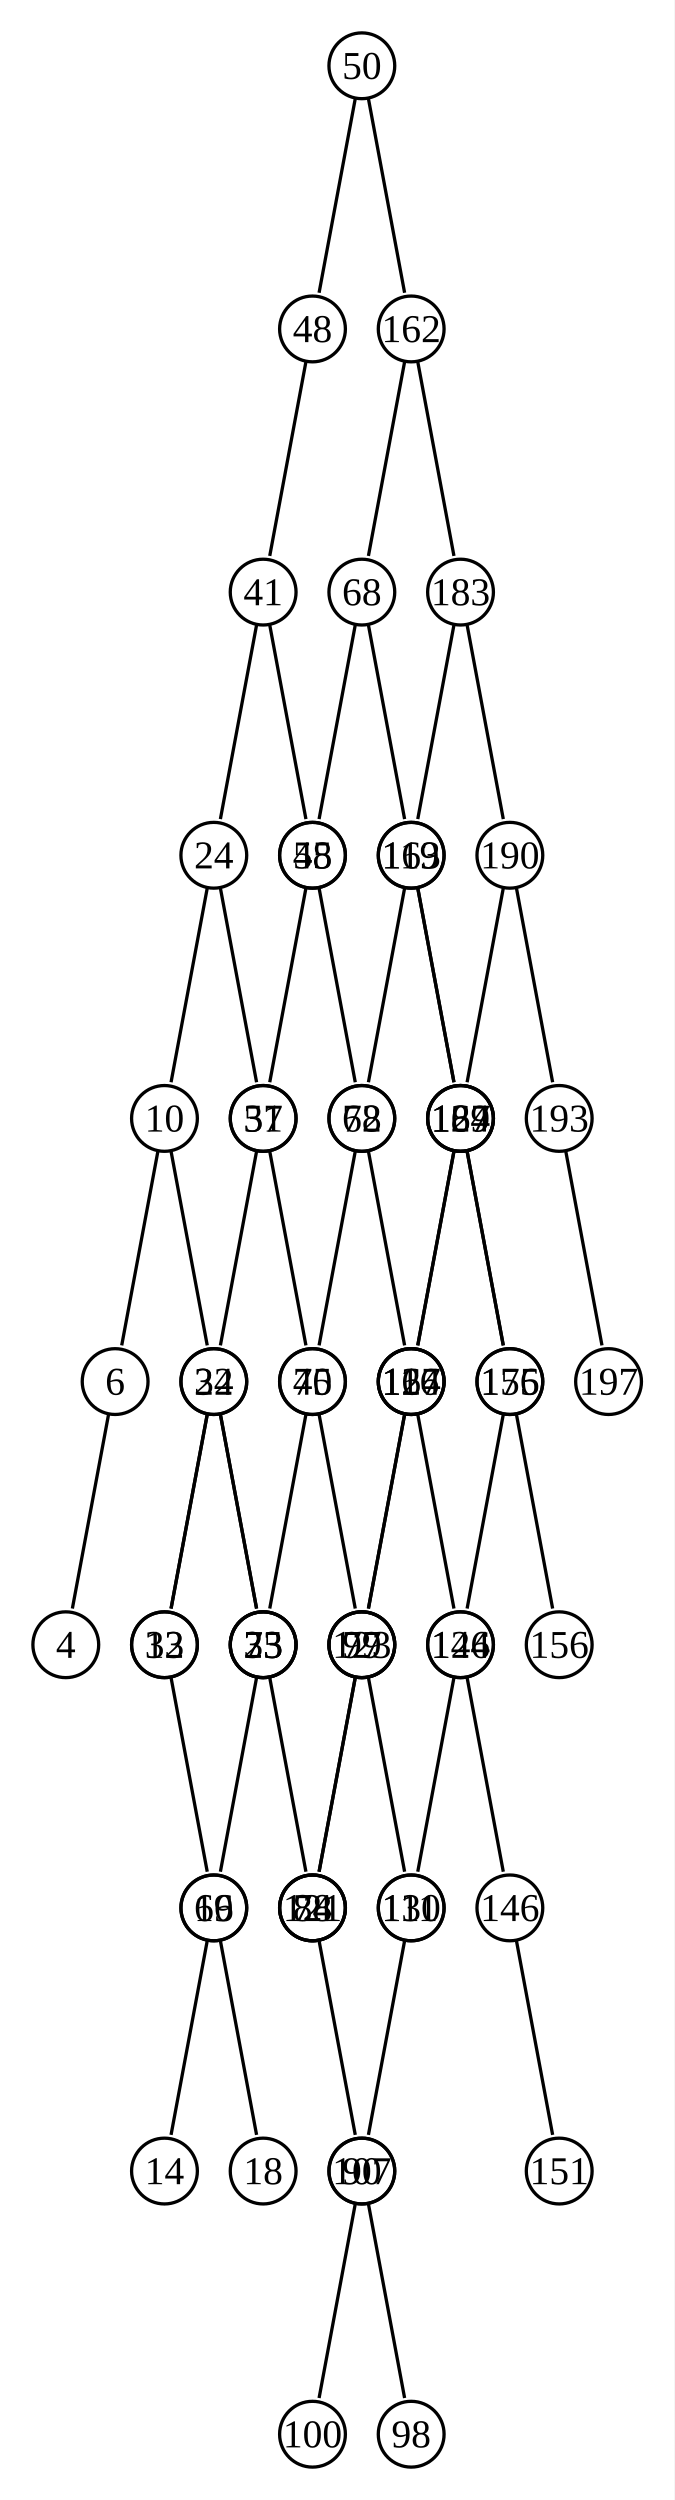
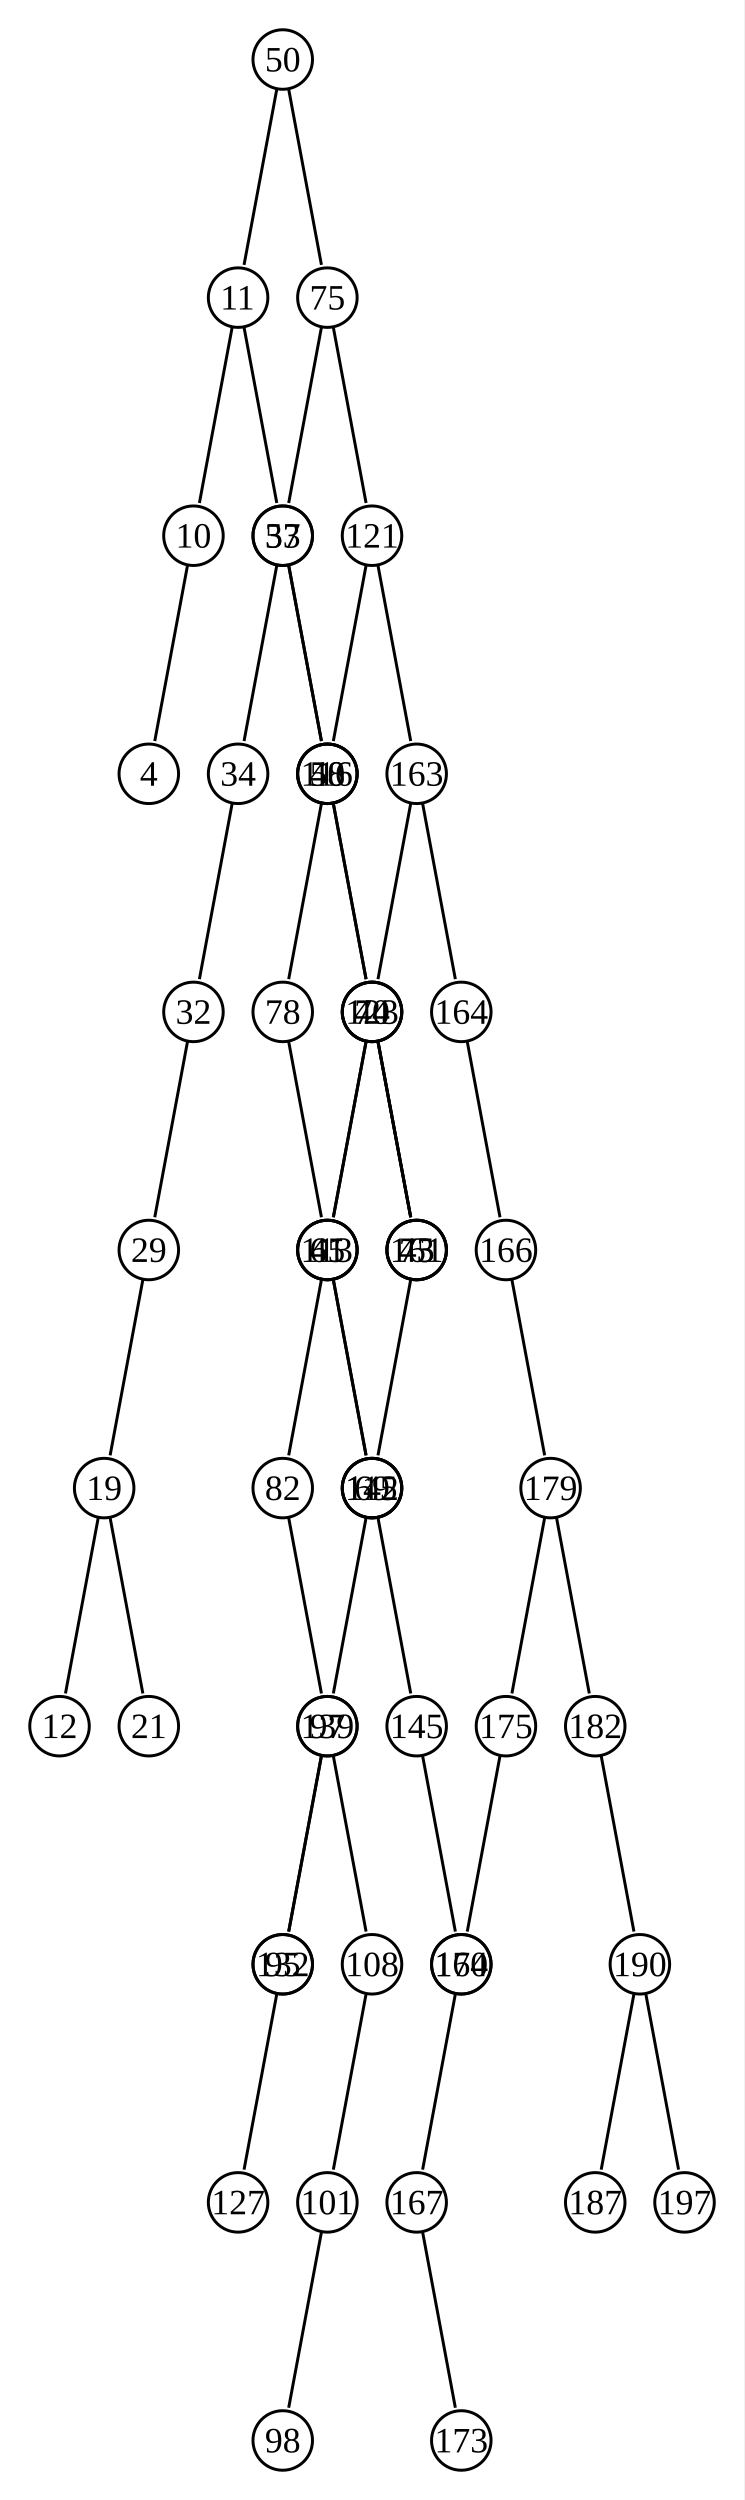
- <svg xmlns="http://www.w3.org/2000/svg" width="205" height="760" version="1.1">
+ <svg xmlns="http://www.w3.org/2000/svg" width="250" height="840" version="1.1">
  <rect width="100%" height="100%" fill="white" />
-   <circle cx="110" cy="20" r="10" fill="none" stroke="black" stroke-width="1" />
-   <text x="104" y="24">50</text>
-   <line x1="108" y1="30" x2="97" y2="89" stroke="black" stroke-width="1             " />
-   <line x1="112" y1="30" x2="123" y2="89" stroke="black" stroke-width="1             " />
-   <circle cx="95" cy="100" r="10" fill="none" stroke="black" stroke-width="1" />
-   <text x="89" y="104">48</text>
-   <line x1="93" y1="110" x2="82" y2="169" stroke="black" stroke-width="1             " />
-   <circle cx="125" cy="100" r="10" fill="none" stroke="black" stroke-width="1" />
-   <text x="116" y="104">162</text>
-   <line x1="123" y1="110" x2="112" y2="169" stroke="black" stroke-width="1             " />
-   <line x1="127" y1="110" x2="138" y2="169" stroke="black" stroke-width="1             " />
-   <circle cx="80" cy="180" r="10" fill="none" stroke="black" stroke-width="1" />
-   <text x="74" y="184">41</text>
-   <line x1="78" y1="190" x2="67" y2="249" stroke="black" stroke-width="1             " />
-   <line x1="82" y1="190" x2="93" y2="249" stroke="black" stroke-width="1             " />
-   <circle cx="110" cy="180" r="10" fill="none" stroke="black" stroke-width="1" />
-   <text x="104" y="184">68</text>
-   <line x1="108" y1="190" x2="97" y2="249" stroke="black" stroke-width="1             " />
-   <line x1="112" y1="190" x2="123" y2="249" stroke="black" stroke-width="1             " />
-   <circle cx="140" cy="180" r="10" fill="none" stroke="black" stroke-width="1" />
-   <text x="131" y="184">183</text>
-   <line x1="138" y1="190" x2="127" y2="249" stroke="black" stroke-width="1             " />
-   <line x1="142" y1="190" x2="153" y2="249" stroke="black" stroke-width="1             " />
-   <circle cx="65" cy="260" r="10" fill="none" stroke="black" stroke-width="1" />
-   <text x="59" y="264">24</text>
-   <line x1="63" y1="270" x2="52" y2="329" stroke="black" stroke-width="1             " />
-   <line x1="67" y1="270" x2="78" y2="329" stroke="black" stroke-width="1             " />
-   <circle cx="95" cy="260" r="10" fill="none" stroke="black" stroke-width="1" />
-   <text x="89" y="264">45</text>
-   <circle cx="95" cy="260" r="10" fill="none" stroke="black" stroke-width="1" />
-   <text x="89" y="264">58</text>
-   <line x1="93" y1="270" x2="82" y2="329" stroke="black" stroke-width="1             " />
-   <line x1="97" y1="270" x2="108" y2="329" stroke="black" stroke-width="1             " />
-   <circle cx="125" cy="260" r="10" fill="none" stroke="black" stroke-width="1" />
-   <text x="116" y="264">119</text>
-   <line x1="123" y1="270" x2="112" y2="329" stroke="black" stroke-width="1             " />
-   <line x1="127" y1="270" x2="138" y2="329" stroke="black" stroke-width="1             " />
-   <circle cx="125" cy="260" r="10" fill="none" stroke="black" stroke-width="1" />
-   <text x="116" y="264">163</text>
-   <line x1="127" y1="270" x2="138" y2="329" stroke="black" stroke-width="1             " />
-   <circle cx="155" cy="260" r="10" fill="none" stroke="black" stroke-width="1" />
-   <text x="146" y="264">190</text>
-   <line x1="153" y1="270" x2="142" y2="329" stroke="black" stroke-width="1             " />
-   <line x1="157" y1="270" x2="168" y2="329" stroke="black" stroke-width="1             " />
-   <circle cx="50" cy="340" r="10" fill="none" stroke="black" stroke-width="1" />
-   <text x="44" y="344">10</text>
-   <line x1="48" y1="350" x2="37" y2="409" stroke="black" stroke-width="1             " />
-   <line x1="52" y1="350" x2="63" y2="409" stroke="black" stroke-width="1             " />
-   <circle cx="80" cy="340" r="10" fill="none" stroke="black" stroke-width="1" />
-   <text x="74" y="344">37</text>
-   <line x1="78" y1="350" x2="67" y2="409" stroke="black" stroke-width="1             " />
-   <line x1="82" y1="350" x2="93" y2="409" stroke="black" stroke-width="1             " />
-   <circle cx="80" cy="340" r="10" fill="none" stroke="black" stroke-width="1" />
-   <text x="74" y="344">51</text>
-   <circle cx="110" cy="340" r="10" fill="none" stroke="black" stroke-width="1" />
-   <text x="104" y="344">62</text>
-   <circle cx="110" cy="340" r="10" fill="none" stroke="black" stroke-width="1" />
-   <text x="104" y="344">78</text>
-   <line x1="108" y1="350" x2="97" y2="409" stroke="black" stroke-width="1             " />
-   <line x1="112" y1="350" x2="123" y2="409" stroke="black" stroke-width="1             " />
-   <circle cx="140" cy="340" r="10" fill="none" stroke="black" stroke-width="1" />
-   <text x="131" y="344">127</text>
-   <line x1="138" y1="350" x2="127" y2="409" stroke="black" stroke-width="1             " />
-   <line x1="142" y1="350" x2="153" y2="409" stroke="black" stroke-width="1             " />
-   <circle cx="140" cy="340" r="10" fill="none" stroke="black" stroke-width="1" />
-   <text x="131" y="344">169</text>
-   <line x1="138" y1="350" x2="127" y2="409" stroke="black" stroke-width="1             " />
-   <line x1="142" y1="350" x2="153" y2="409" stroke="black" stroke-width="1             " />
-   <circle cx="140" cy="340" r="10" fill="none" stroke="black" stroke-width="1" />
-   <text x="131" y="344">184</text>
-   <circle cx="170" cy="340" r="10" fill="none" stroke="black" stroke-width="1" />
-   <text x="161" y="344">193</text>
-   <line x1="172" y1="350" x2="183" y2="409" stroke="black" stroke-width="1             " />
-   <circle cx="35" cy="420" r="10" fill="none" stroke="black" stroke-width="1" />
-   <text x="32" y="424">6</text>
-   <line x1="33" y1="430" x2="22" y2="489" stroke="black" stroke-width="1             " />
-   <circle cx="65" cy="420" r="10" fill="none" stroke="black" stroke-width="1" />
-   <text x="59" y="424">22</text>
-   <line x1="63" y1="430" x2="52" y2="489" stroke="black" stroke-width="1             " />
-   <line x1="67" y1="430" x2="78" y2="489" stroke="black" stroke-width="1             " />
-   <circle cx="65" cy="420" r="10" fill="none" stroke="black" stroke-width="1" />
-   <text x="59" y="424">34</text>
-   <line x1="63" y1="430" x2="52" y2="489" stroke="black" stroke-width="1             " />
-   <line x1="67" y1="430" x2="78" y2="489" stroke="black" stroke-width="1             " />
-   <circle cx="95" cy="420" r="10" fill="none" stroke="black" stroke-width="1" />
-   <text x="89" y="424">40</text>
-   <circle cx="95" cy="420" r="10" fill="none" stroke="black" stroke-width="1" />
-   <text x="89" y="424">75</text>
-   <line x1="93" y1="430" x2="82" y2="489" stroke="black" stroke-width="1             " />
-   <line x1="97" y1="430" x2="108" y2="489" stroke="black" stroke-width="1             " />
-   <circle cx="125" cy="420" r="10" fill="none" stroke="black" stroke-width="1" />
-   <text x="116" y="424">116</text>
-   <line x1="123" y1="430" x2="112" y2="489" stroke="black" stroke-width="1             " />
-   <circle cx="125" cy="420" r="10" fill="none" stroke="black" stroke-width="1" />
-   <text x="116" y="424">124</text>
-   <line x1="123" y1="430" x2="112" y2="489" stroke="black" stroke-width="1             " />
-   <line x1="127" y1="430" x2="138" y2="489" stroke="black" stroke-width="1             " />
-   <circle cx="155" cy="420" r="10" fill="none" stroke="black" stroke-width="1" />
-   <text x="146" y="424">155</text>
-   <line x1="153" y1="430" x2="142" y2="489" stroke="black" stroke-width="1             " />
-   <line x1="157" y1="430" x2="168" y2="489" stroke="black" stroke-width="1             " />
-   <circle cx="125" cy="420" r="10" fill="none" stroke="black" stroke-width="1" />
-   <text x="116" y="424">167</text>
-   <circle cx="155" cy="420" r="10" fill="none" stroke="black" stroke-width="1" />
-   <text x="146" y="424">176</text>
-   <circle cx="185" cy="420" r="10" fill="none" stroke="black" stroke-width="1" />
-   <text x="176" y="424">197</text>
-   <circle cx="20" cy="500" r="10" fill="none" stroke="black" stroke-width="1" />
-   <text x="17" y="504">4</text>
-   <circle cx="50" cy="500" r="10" fill="none" stroke="black" stroke-width="1" />
-   <text x="44" y="504">12</text>
-   <line x1="52" y1="510" x2="63" y2="569" stroke="black" stroke-width="1             " />
-   <circle cx="80" cy="500" r="10" fill="none" stroke="black" stroke-width="1" />
-   <text x="74" y="504">23</text>
-   <circle cx="50" cy="500" r="10" fill="none" stroke="black" stroke-width="1" />
-   <text x="44" y="504">33</text>
-   <circle cx="80" cy="500" r="10" fill="none" stroke="black" stroke-width="1" />
-   <text x="74" y="504">35</text>
-   <circle cx="80" cy="500" r="10" fill="none" stroke="black" stroke-width="1" />
-   <text x="74" y="504">73</text>
-   <line x1="78" y1="510" x2="67" y2="569" stroke="black" stroke-width="1             " />
-   <line x1="82" y1="510" x2="93" y2="569" stroke="black" stroke-width="1             " />
-   <circle cx="110" cy="500" r="10" fill="none" stroke="black" stroke-width="1" />
-   <text x="104" y="504">77</text>
-   <circle cx="110" cy="500" r="10" fill="none" stroke="black" stroke-width="1" />
-   <text x="104" y="504">99</text>
-   <line x1="108" y1="510" x2="97" y2="569" stroke="black" stroke-width="1             " />
-   <line x1="112" y1="510" x2="123" y2="569" stroke="black" stroke-width="1             " />
-   <circle cx="110" cy="500" r="10" fill="none" stroke="black" stroke-width="1" />
-   <text x="101" y="504">123</text>
-   <line x1="108" y1="510" x2="97" y2="569" stroke="black" stroke-width="1             " />
-   <circle cx="140" cy="500" r="10" fill="none" stroke="black" stroke-width="1" />
-   <text x="131" y="504">126</text>
-   <circle cx="140" cy="500" r="10" fill="none" stroke="black" stroke-width="1" />
-   <text x="131" y="504">144</text>
-   <line x1="138" y1="510" x2="127" y2="569" stroke="black" stroke-width="1             " />
-   <line x1="142" y1="510" x2="153" y2="569" stroke="black" stroke-width="1             " />
-   <circle cx="170" cy="500" r="10" fill="none" stroke="black" stroke-width="1" />
-   <text x="161" y="504">156</text>
-   <circle cx="65" cy="580" r="10" fill="none" stroke="black" stroke-width="1" />
-   <text x="59" y="584">16</text>
-   <line x1="63" y1="590" x2="52" y2="649" stroke="black" stroke-width="1             " />
-   <line x1="67" y1="590" x2="78" y2="649" stroke="black" stroke-width="1             " />
-   <circle cx="65" cy="580" r="10" fill="none" stroke="black" stroke-width="1" />
-   <text x="59" y="584">69</text>
-   <circle cx="95" cy="580" r="10" fill="none" stroke="black" stroke-width="1" />
-   <text x="89" y="584">74</text>
-   <circle cx="95" cy="580" r="10" fill="none" stroke="black" stroke-width="1" />
-   <text x="89" y="584">88</text>
-   <line x1="97" y1="590" x2="108" y2="649" stroke="black" stroke-width="1             " />
-   <circle cx="125" cy="580" r="10" fill="none" stroke="black" stroke-width="1" />
-   <text x="116" y="584">111</text>
-   <line x1="123" y1="590" x2="112" y2="649" stroke="black" stroke-width="1             " />
-   <circle cx="95" cy="580" r="10" fill="none" stroke="black" stroke-width="1" />
-   <text x="86" y="584">121</text>
-   <circle cx="125" cy="580" r="10" fill="none" stroke="black" stroke-width="1" />
-   <text x="116" y="584">130</text>
-   <circle cx="155" cy="580" r="10" fill="none" stroke="black" stroke-width="1" />
-   <text x="146" y="584">146</text>
-   <line x1="157" y1="590" x2="168" y2="649" stroke="black" stroke-width="1             " />
-   <circle cx="50" cy="660" r="10" fill="none" stroke="black" stroke-width="1" />
-   <text x="44" y="664">14</text>
-   <circle cx="80" cy="660" r="10" fill="none" stroke="black" stroke-width="1" />
-   <text x="74" y="664">18</text>
-   <circle cx="110" cy="660" r="10" fill="none" stroke="black" stroke-width="1" />
-   <text x="104" y="664">90</text>
-   <line x1="112" y1="670" x2="123" y2="729" stroke="black" stroke-width="1             " />
-   <circle cx="110" cy="660" r="10" fill="none" stroke="black" stroke-width="1" />
-   <text x="101" y="664">107</text>
-   <line x1="108" y1="670" x2="97" y2="729" stroke="black" stroke-width="1             " />
-   <circle cx="170" cy="660" r="10" fill="none" stroke="black" stroke-width="1" />
-   <text x="161" y="664">151</text>
-   <circle cx="125" cy="740" r="10" fill="none" stroke="black" stroke-width="1" />
-   <text x="119" y="744">98</text>
-   <circle cx="95" cy="740" r="10" fill="none" stroke="black" stroke-width="1" />
-   <text x="86" y="744">100</text>
+   <circle cx="95" cy="20" r="10" fill="none" stroke="black" stroke-width="1" />
+   <text x="89" y="24">50</text>
+   <line x1="93" y1="30" x2="82" y2="89" stroke="black" stroke-width="1             " />
+   <line x1="97" y1="30" x2="108" y2="89" stroke="black" stroke-width="1             " />
+   <circle cx="80" cy="100" r="10" fill="none" stroke="black" stroke-width="1" />
+   <text x="74" y="104">11</text>
+   <line x1="78" y1="110" x2="67" y2="169" stroke="black" stroke-width="1             " />
+   <line x1="82" y1="110" x2="93" y2="169" stroke="black" stroke-width="1             " />
+   <circle cx="110" cy="100" r="10" fill="none" stroke="black" stroke-width="1" />
+   <text x="104" y="104">75</text>
+   <line x1="108" y1="110" x2="97" y2="169" stroke="black" stroke-width="1             " />
+   <line x1="112" y1="110" x2="123" y2="169" stroke="black" stroke-width="1             " />
+   <circle cx="65" cy="180" r="10" fill="none" stroke="black" stroke-width="1" />
+   <text x="59" y="184">10</text>
+   <line x1="63" y1="190" x2="52" y2="249" stroke="black" stroke-width="1             " />
+   <circle cx="95" cy="180" r="10" fill="none" stroke="black" stroke-width="1" />
+   <text x="89" y="184">37</text>
+   <line x1="93" y1="190" x2="82" y2="249" stroke="black" stroke-width="1             " />
+   <line x1="97" y1="190" x2="108" y2="249" stroke="black" stroke-width="1             " />
+   <circle cx="95" cy="180" r="10" fill="none" stroke="black" stroke-width="1" />
+   <text x="89" y="184">53</text>
+   <line x1="97" y1="190" x2="108" y2="249" stroke="black" stroke-width="1             " />
+   <circle cx="125" cy="180" r="10" fill="none" stroke="black" stroke-width="1" />
+   <text x="116" y="184">121</text>
+   <line x1="123" y1="190" x2="112" y2="249" stroke="black" stroke-width="1             " />
+   <line x1="127" y1="190" x2="138" y2="249" stroke="black" stroke-width="1             " />
+   <circle cx="50" cy="260" r="10" fill="none" stroke="black" stroke-width="1" />
+   <text x="47" y="264">4</text>
+   <circle cx="80" cy="260" r="10" fill="none" stroke="black" stroke-width="1" />
+   <text x="74" y="264">34</text>
+   <line x1="78" y1="270" x2="67" y2="329" stroke="black" stroke-width="1             " />
+   <circle cx="110" cy="260" r="10" fill="none" stroke="black" stroke-width="1" />
+   <text x="104" y="264">40</text>
+   <line x1="112" y1="270" x2="123" y2="329" stroke="black" stroke-width="1             " />
+   <circle cx="110" cy="260" r="10" fill="none" stroke="black" stroke-width="1" />
+   <text x="104" y="264">58</text>
+   <line x1="112" y1="270" x2="123" y2="329" stroke="black" stroke-width="1             " />
+   <circle cx="110" cy="260" r="10" fill="none" stroke="black" stroke-width="1" />
+   <text x="101" y="264">116</text>
+   <line x1="108" y1="270" x2="97" y2="329" stroke="black" stroke-width="1             " />
+   <circle cx="140" cy="260" r="10" fill="none" stroke="black" stroke-width="1" />
+   <text x="131" y="264">163</text>
+   <line x1="138" y1="270" x2="127" y2="329" stroke="black" stroke-width="1             " />
+   <line x1="142" y1="270" x2="153" y2="329" stroke="black" stroke-width="1             " />
+   <circle cx="65" cy="340" r="10" fill="none" stroke="black" stroke-width="1" />
+   <text x="59" y="344">32</text>
+   <line x1="63" y1="350" x2="52" y2="409" stroke="black" stroke-width="1             " />
+   <circle cx="125" cy="340" r="10" fill="none" stroke="black" stroke-width="1" />
+   <text x="119" y="344">44</text>
+   <line x1="123" y1="350" x2="112" y2="409" stroke="black" stroke-width="1             " />
+   <line x1="127" y1="350" x2="138" y2="409" stroke="black" stroke-width="1             " />
+   <circle cx="125" cy="340" r="10" fill="none" stroke="black" stroke-width="1" />
+   <text x="119" y="344">70</text>
+   <line x1="123" y1="350" x2="112" y2="409" stroke="black" stroke-width="1             " />
+   <line x1="127" y1="350" x2="138" y2="409" stroke="black" stroke-width="1             " />
+   <circle cx="95" cy="340" r="10" fill="none" stroke="black" stroke-width="1" />
+   <text x="89" y="344">78</text>
+   <line x1="97" y1="350" x2="108" y2="409" stroke="black" stroke-width="1             " />
+   <circle cx="125" cy="340" r="10" fill="none" stroke="black" stroke-width="1" />
+   <text x="116" y="344">123</text>
+   <line x1="127" y1="350" x2="138" y2="409" stroke="black" stroke-width="1             " />
+   <circle cx="155" cy="340" r="10" fill="none" stroke="black" stroke-width="1" />
+   <text x="146" y="344">164</text>
+   <line x1="157" y1="350" x2="168" y2="409" stroke="black" stroke-width="1             " />
+   <circle cx="50" cy="420" r="10" fill="none" stroke="black" stroke-width="1" />
+   <text x="44" y="424">29</text>
+   <line x1="48" y1="430" x2="37" y2="489" stroke="black" stroke-width="1             " />
+   <circle cx="110" cy="420" r="10" fill="none" stroke="black" stroke-width="1" />
+   <text x="104" y="424">41</text>
+   <circle cx="140" cy="420" r="10" fill="none" stroke="black" stroke-width="1" />
+   <text x="134" y="424">45</text>
+   <circle cx="110" cy="420" r="10" fill="none" stroke="black" stroke-width="1" />
+   <text x="104" y="424">65</text>
+   <line x1="112" y1="430" x2="123" y2="489" stroke="black" stroke-width="1             " />
+   <circle cx="140" cy="420" r="10" fill="none" stroke="black" stroke-width="1" />
+   <text x="134" y="424">73</text>
+   <circle cx="110" cy="420" r="10" fill="none" stroke="black" stroke-width="1" />
+   <text x="101" y="424">113</text>
+   <line x1="108" y1="430" x2="97" y2="489" stroke="black" stroke-width="1             " />
+   <line x1="112" y1="430" x2="123" y2="489" stroke="black" stroke-width="1             " />
+   <circle cx="140" cy="420" r="10" fill="none" stroke="black" stroke-width="1" />
+   <text x="131" y="424">161</text>
+   <line x1="138" y1="430" x2="127" y2="489" stroke="black" stroke-width="1             " />
+   <circle cx="170" cy="420" r="10" fill="none" stroke="black" stroke-width="1" />
+   <text x="161" y="424">166</text>
+   <line x1="172" y1="430" x2="183" y2="489" stroke="black" stroke-width="1             " />
+   <circle cx="35" cy="500" r="10" fill="none" stroke="black" stroke-width="1" />
+   <text x="29" y="504">19</text>
+   <line x1="33" y1="510" x2="22" y2="569" stroke="black" stroke-width="1             " />
+   <line x1="37" y1="510" x2="48" y2="569" stroke="black" stroke-width="1             " />
+   <circle cx="125" cy="500" r="10" fill="none" stroke="black" stroke-width="1" />
+   <text x="119" y="504">69</text>
+   <circle cx="95" cy="500" r="10" fill="none" stroke="black" stroke-width="1" />
+   <text x="89" y="504">82</text>
+   <line x1="97" y1="510" x2="108" y2="569" stroke="black" stroke-width="1             " />
+   <circle cx="125" cy="500" r="10" fill="none" stroke="black" stroke-width="1" />
+   <text x="116" y="504">115</text>
+   <circle cx="125" cy="500" r="10" fill="none" stroke="black" stroke-width="1" />
+   <text x="116" y="504">142</text>
+   <line x1="123" y1="510" x2="112" y2="569" stroke="black" stroke-width="1             " />
+   <line x1="127" y1="510" x2="138" y2="569" stroke="black" stroke-width="1             " />
+   <circle cx="185" cy="500" r="10" fill="none" stroke="black" stroke-width="1" />
+   <text x="176" y="504">179</text>
+   <line x1="183" y1="510" x2="172" y2="569" stroke="black" stroke-width="1             " />
+   <line x1="187" y1="510" x2="198" y2="569" stroke="black" stroke-width="1             " />
+   <circle cx="20" cy="580" r="10" fill="none" stroke="black" stroke-width="1" />
+   <text x="14" y="584">12</text>
+   <circle cx="50" cy="580" r="10" fill="none" stroke="black" stroke-width="1" />
+   <text x="44" y="584">21</text>
+   <circle cx="110" cy="580" r="10" fill="none" stroke="black" stroke-width="1" />
+   <text x="104" y="584">97</text>
+   <line x1="108" y1="590" x2="97" y2="649" stroke="black" stroke-width="1             " />
+   <line x1="112" y1="590" x2="123" y2="649" stroke="black" stroke-width="1             " />
+   <circle cx="110" cy="580" r="10" fill="none" stroke="black" stroke-width="1" />
+   <text x="101" y="584">139</text>
+   <line x1="108" y1="590" x2="97" y2="649" stroke="black" stroke-width="1             " />
+   <circle cx="140" cy="580" r="10" fill="none" stroke="black" stroke-width="1" />
+   <text x="131" y="584">145</text>
+   <line x1="142" y1="590" x2="153" y2="649" stroke="black" stroke-width="1             " />
+   <circle cx="170" cy="580" r="10" fill="none" stroke="black" stroke-width="1" />
+   <text x="161" y="584">175</text>
+   <line x1="168" y1="590" x2="157" y2="649" stroke="black" stroke-width="1             " />
+   <circle cx="200" cy="580" r="10" fill="none" stroke="black" stroke-width="1" />
+   <text x="191" y="584">182</text>
+   <line x1="202" y1="590" x2="213" y2="649" stroke="black" stroke-width="1             " />
+   <circle cx="95" cy="660" r="10" fill="none" stroke="black" stroke-width="1" />
+   <text x="89" y="664">95</text>
+   <circle cx="125" cy="660" r="10" fill="none" stroke="black" stroke-width="1" />
+   <text x="116" y="664">108</text>
+   <line x1="123" y1="670" x2="112" y2="729" stroke="black" stroke-width="1             " />
+   <circle cx="95" cy="660" r="10" fill="none" stroke="black" stroke-width="1" />
+   <text x="86" y="664">132</text>
+   <line x1="93" y1="670" x2="82" y2="729" stroke="black" stroke-width="1             " />
+   <circle cx="155" cy="660" r="10" fill="none" stroke="black" stroke-width="1" />
+   <text x="146" y="664">160</text>
+   <circle cx="155" cy="660" r="10" fill="none" stroke="black" stroke-width="1" />
+   <text x="146" y="664">174</text>
+   <line x1="153" y1="670" x2="142" y2="729" stroke="black" stroke-width="1             " />
+   <circle cx="215" cy="660" r="10" fill="none" stroke="black" stroke-width="1" />
+   <text x="206" y="664">190</text>
+   <line x1="213" y1="670" x2="202" y2="729" stroke="black" stroke-width="1             " />
+   <line x1="217" y1="670" x2="228" y2="729" stroke="black" stroke-width="1             " />
+   <circle cx="110" cy="740" r="10" fill="none" stroke="black" stroke-width="1" />
+   <text x="101" y="744">101</text>
+   <line x1="108" y1="750" x2="97" y2="809" stroke="black" stroke-width="1             " />
+   <circle cx="80" cy="740" r="10" fill="none" stroke="black" stroke-width="1" />
+   <text x="71" y="744">127</text>
+   <circle cx="140" cy="740" r="10" fill="none" stroke="black" stroke-width="1" />
+   <text x="131" y="744">167</text>
+   <line x1="142" y1="750" x2="153" y2="809" stroke="black" stroke-width="1             " />
+   <circle cx="200" cy="740" r="10" fill="none" stroke="black" stroke-width="1" />
+   <text x="191" y="744">187</text>
+   <circle cx="230" cy="740" r="10" fill="none" stroke="black" stroke-width="1" />
+   <text x="221" y="744">197</text>
+   <circle cx="95" cy="820" r="10" fill="none" stroke="black" stroke-width="1" />
+   <text x="89" y="824">98</text>
+   <circle cx="155" cy="820" r="10" fill="none" stroke="black" stroke-width="1" />
+   <text x="146" y="824">173</text>
</svg>
